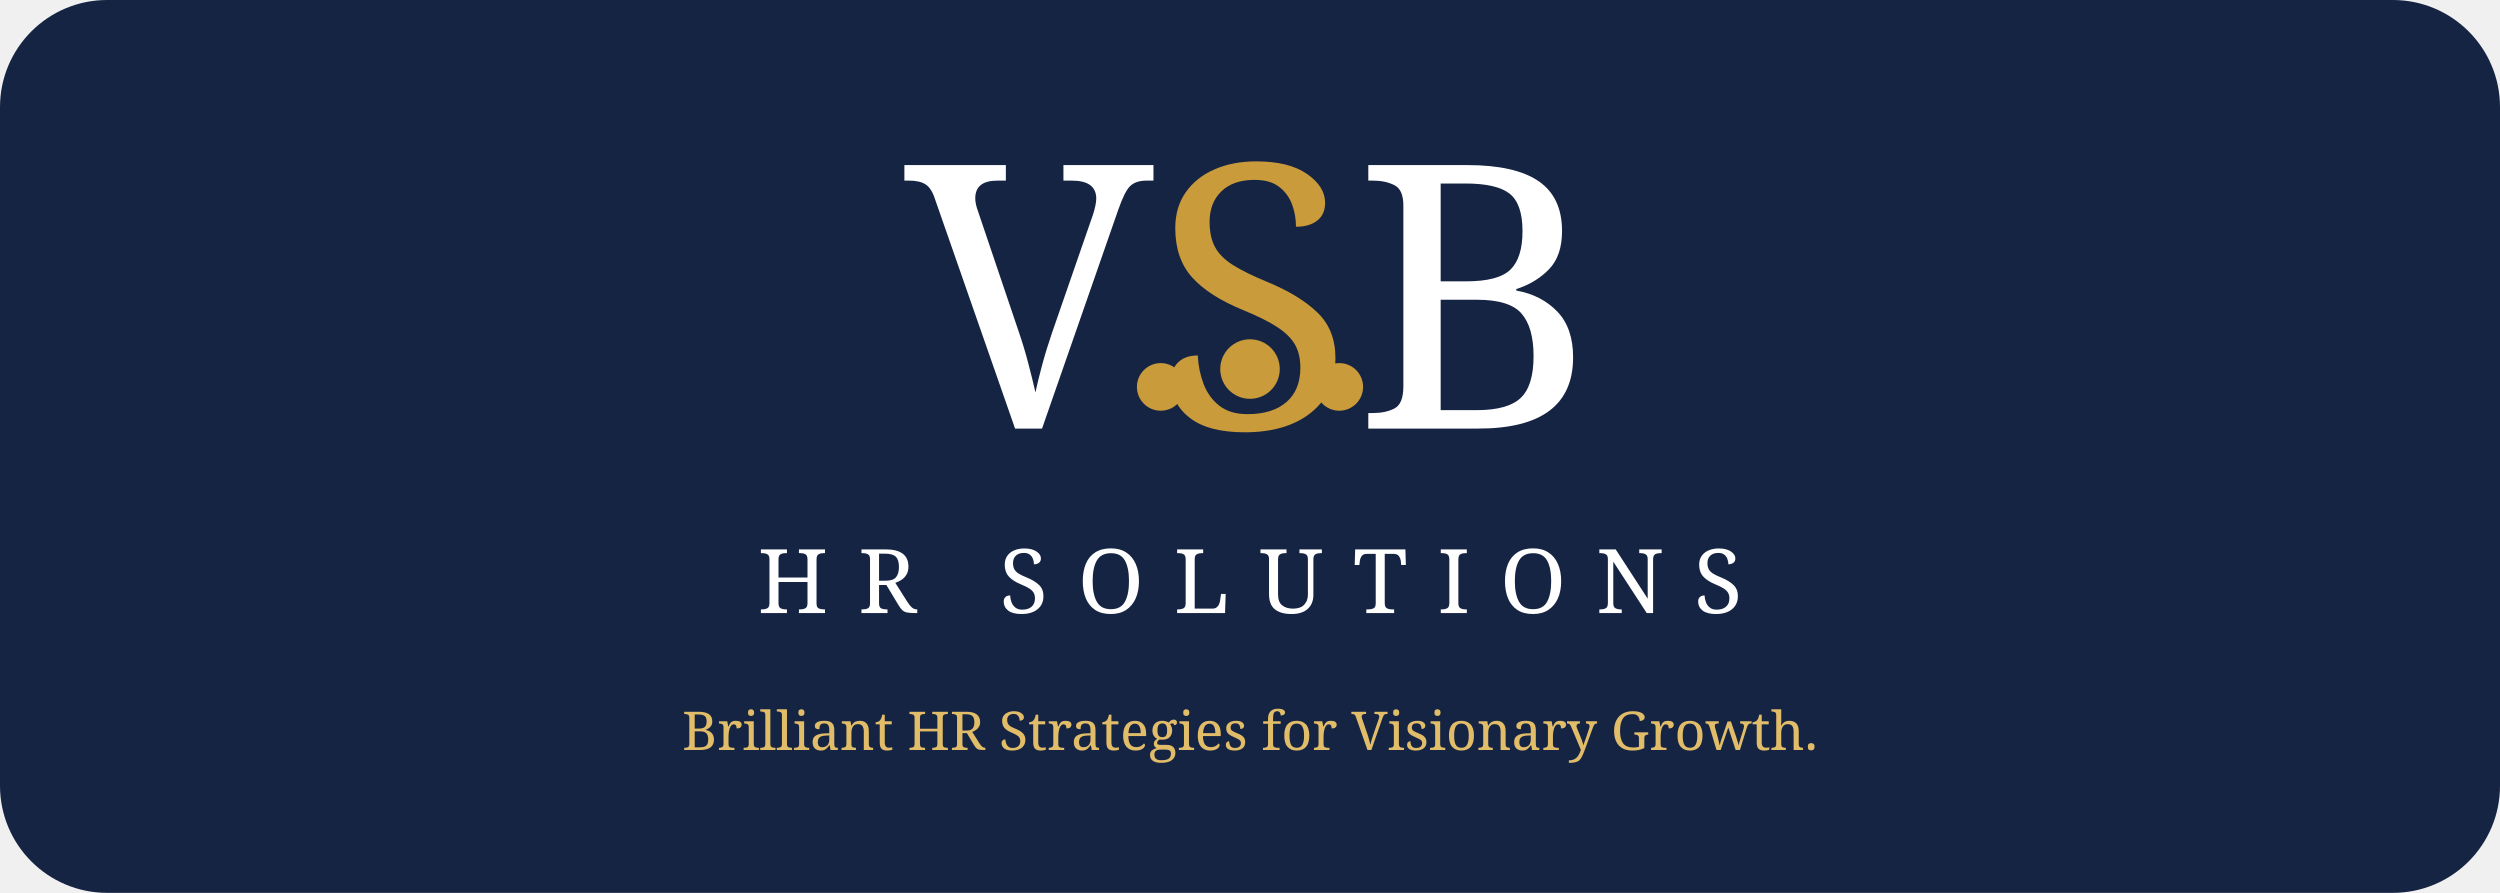
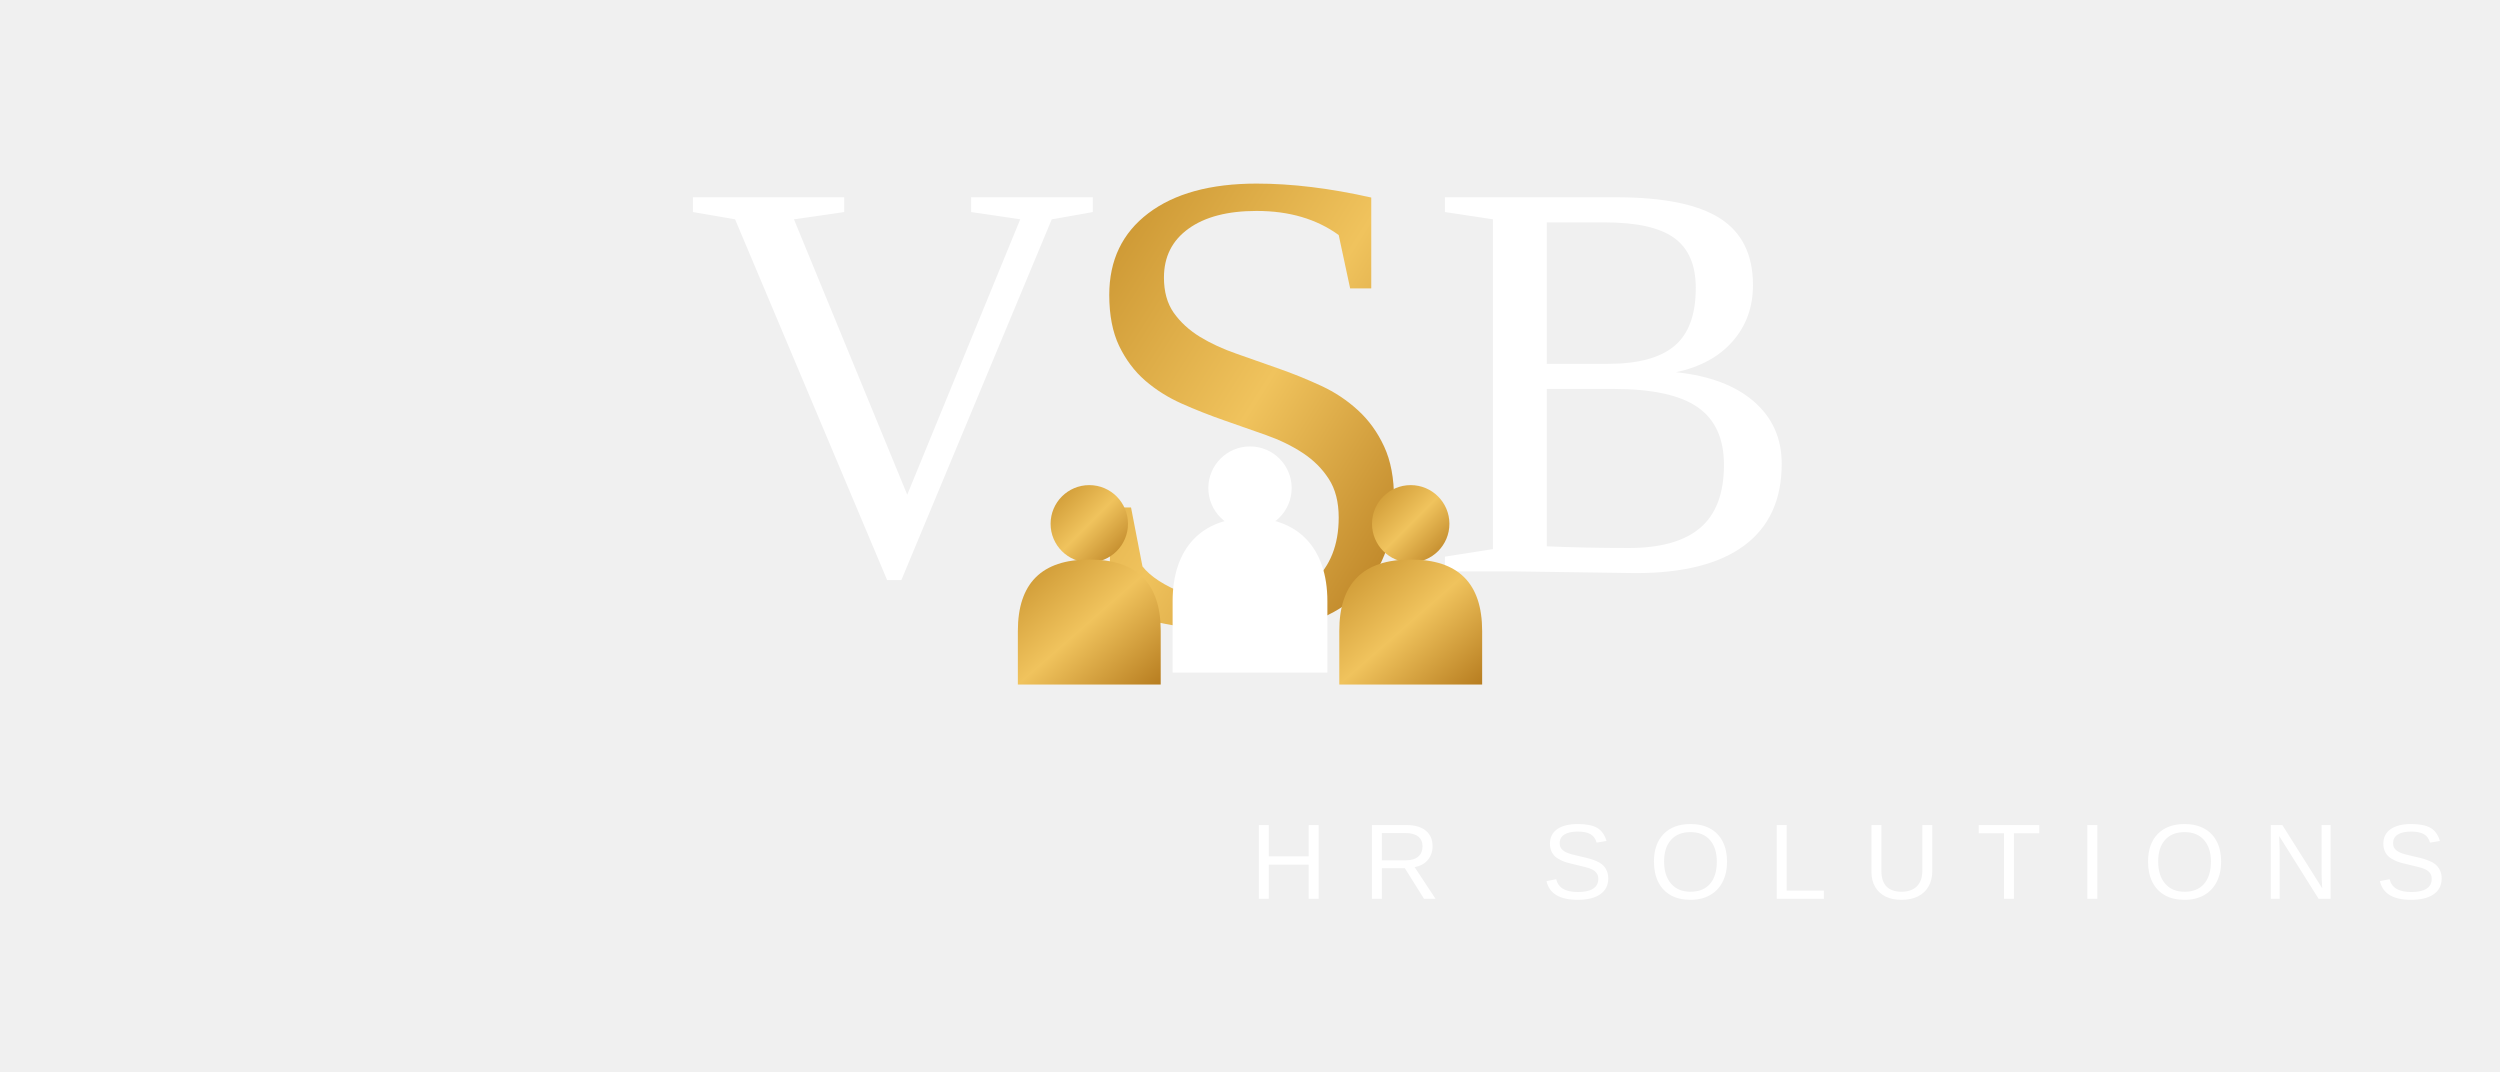
- <svg xmlns="http://www.w3.org/2000/svg" viewBox="0 0 420 150" role="img" aria-labelledby="title desc">
-   <rect width="420" height="150" rx="18" fill="#162443" />
-   <g font-family="Georgia,serif" text-anchor="middle">
-     <text x="210" y="72" font-size="62" fill="#fff">V<tspan fill="#c99b3b">S</tspan>B</text>
-     <text x="210" y="103" font-size="15" letter-spacing="5" fill="#fff">HR SOLUTIONS</text>
-     <text x="210" y="126" font-size="9" fill="#e2bd69">Brilliant HR Strategies for Visionary Growth.</text>
+ <svg xmlns="http://www.w3.org/2000/svg" viewBox="0 0 420 180" role="img" aria-labelledby="title desc">
+   <defs>
+     <linearGradient id="gold" x1="0" y1="0" x2="1" y2="1">
+       <stop offset="0" stop-color="#c8922e" />
+       <stop offset=".5" stop-color="#f0c35d" />
+       <stop offset="1" stop-color="#b77d20" />
+     </linearGradient>
+   </defs>
+   <g font-family="Georgia, 'Times New Roman', serif" text-anchor="middle">
+     <text x="150" y="96" font-size="96" fill="#fff">V</text>
+     <text x="210" y="105" font-size="112" fill="url(#gold)">S</text>
+     <text x="272" y="96" font-size="96" fill="#fff">B</text>
  </g>
-   <circle cx="210" cy="62" r="5" fill="#c99b3b" />
-   <circle cx="195" cy="65" r="4" fill="#c99b3b" />
-   <circle cx="225" cy="65" r="4" fill="#c99b3b" />
+   <g transform="translate(210 91)">
+     <circle cx="0" cy="-9" r="7" fill="#fff" />
+     <path d="M-13 10c0-9 5-14 13-14s13 5 13 14v12H-13z" fill="#fff" />
+     <circle cx="-27" cy="-3" r="6.5" fill="url(#gold)" />
+     <path d="M-39 15c0-8 4-12 12-12s12 4 12 12v9h-24z" fill="url(#gold)" />
+     <circle cx="27" cy="-3" r="6.5" fill="url(#gold)" />
+     <path d="M15 15c0-8 4-12 12-12s12 4 12 12v9H15z" fill="url(#gold)" />
+   </g>
+   <line x1="105" y1="125" x2="315" y2="125" stroke="url(#gold)" stroke-width="2" />
+   <text x="210" y="151" font-family="Arial, Helvetica, sans-serif" font-size="18" letter-spacing="6" fill="#fff">HR SOLUTIONS</text>
</svg>
